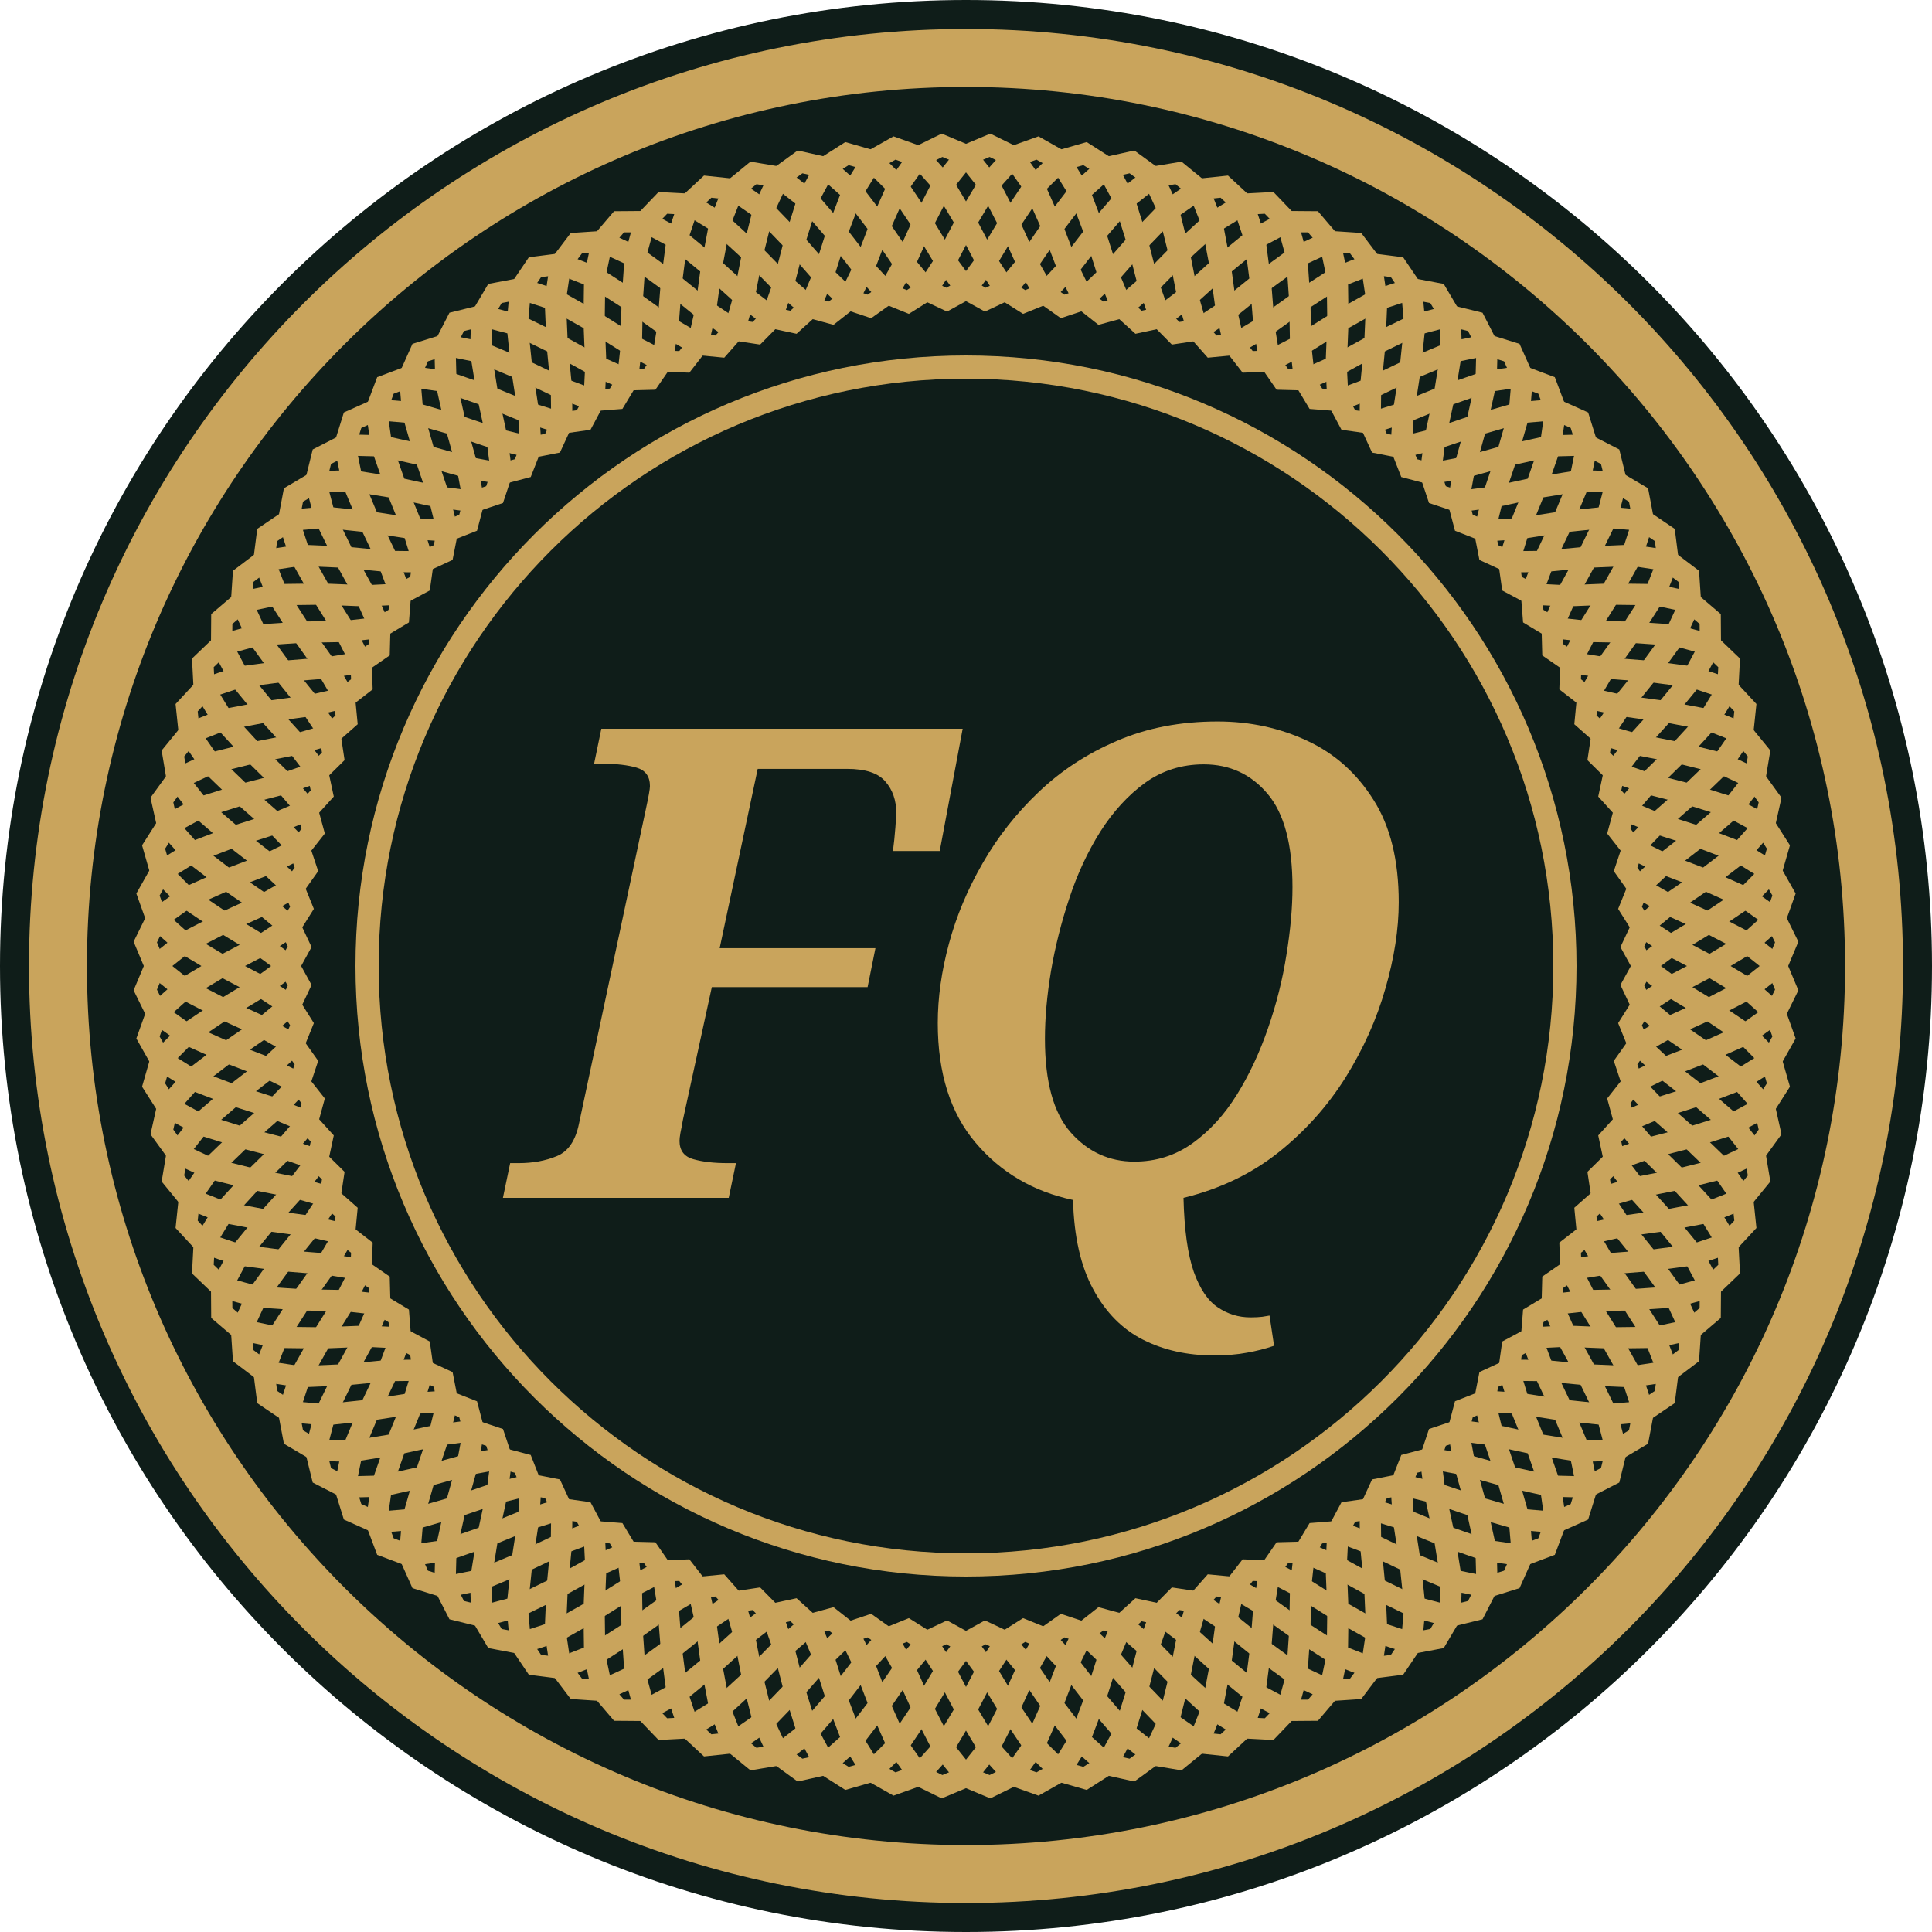
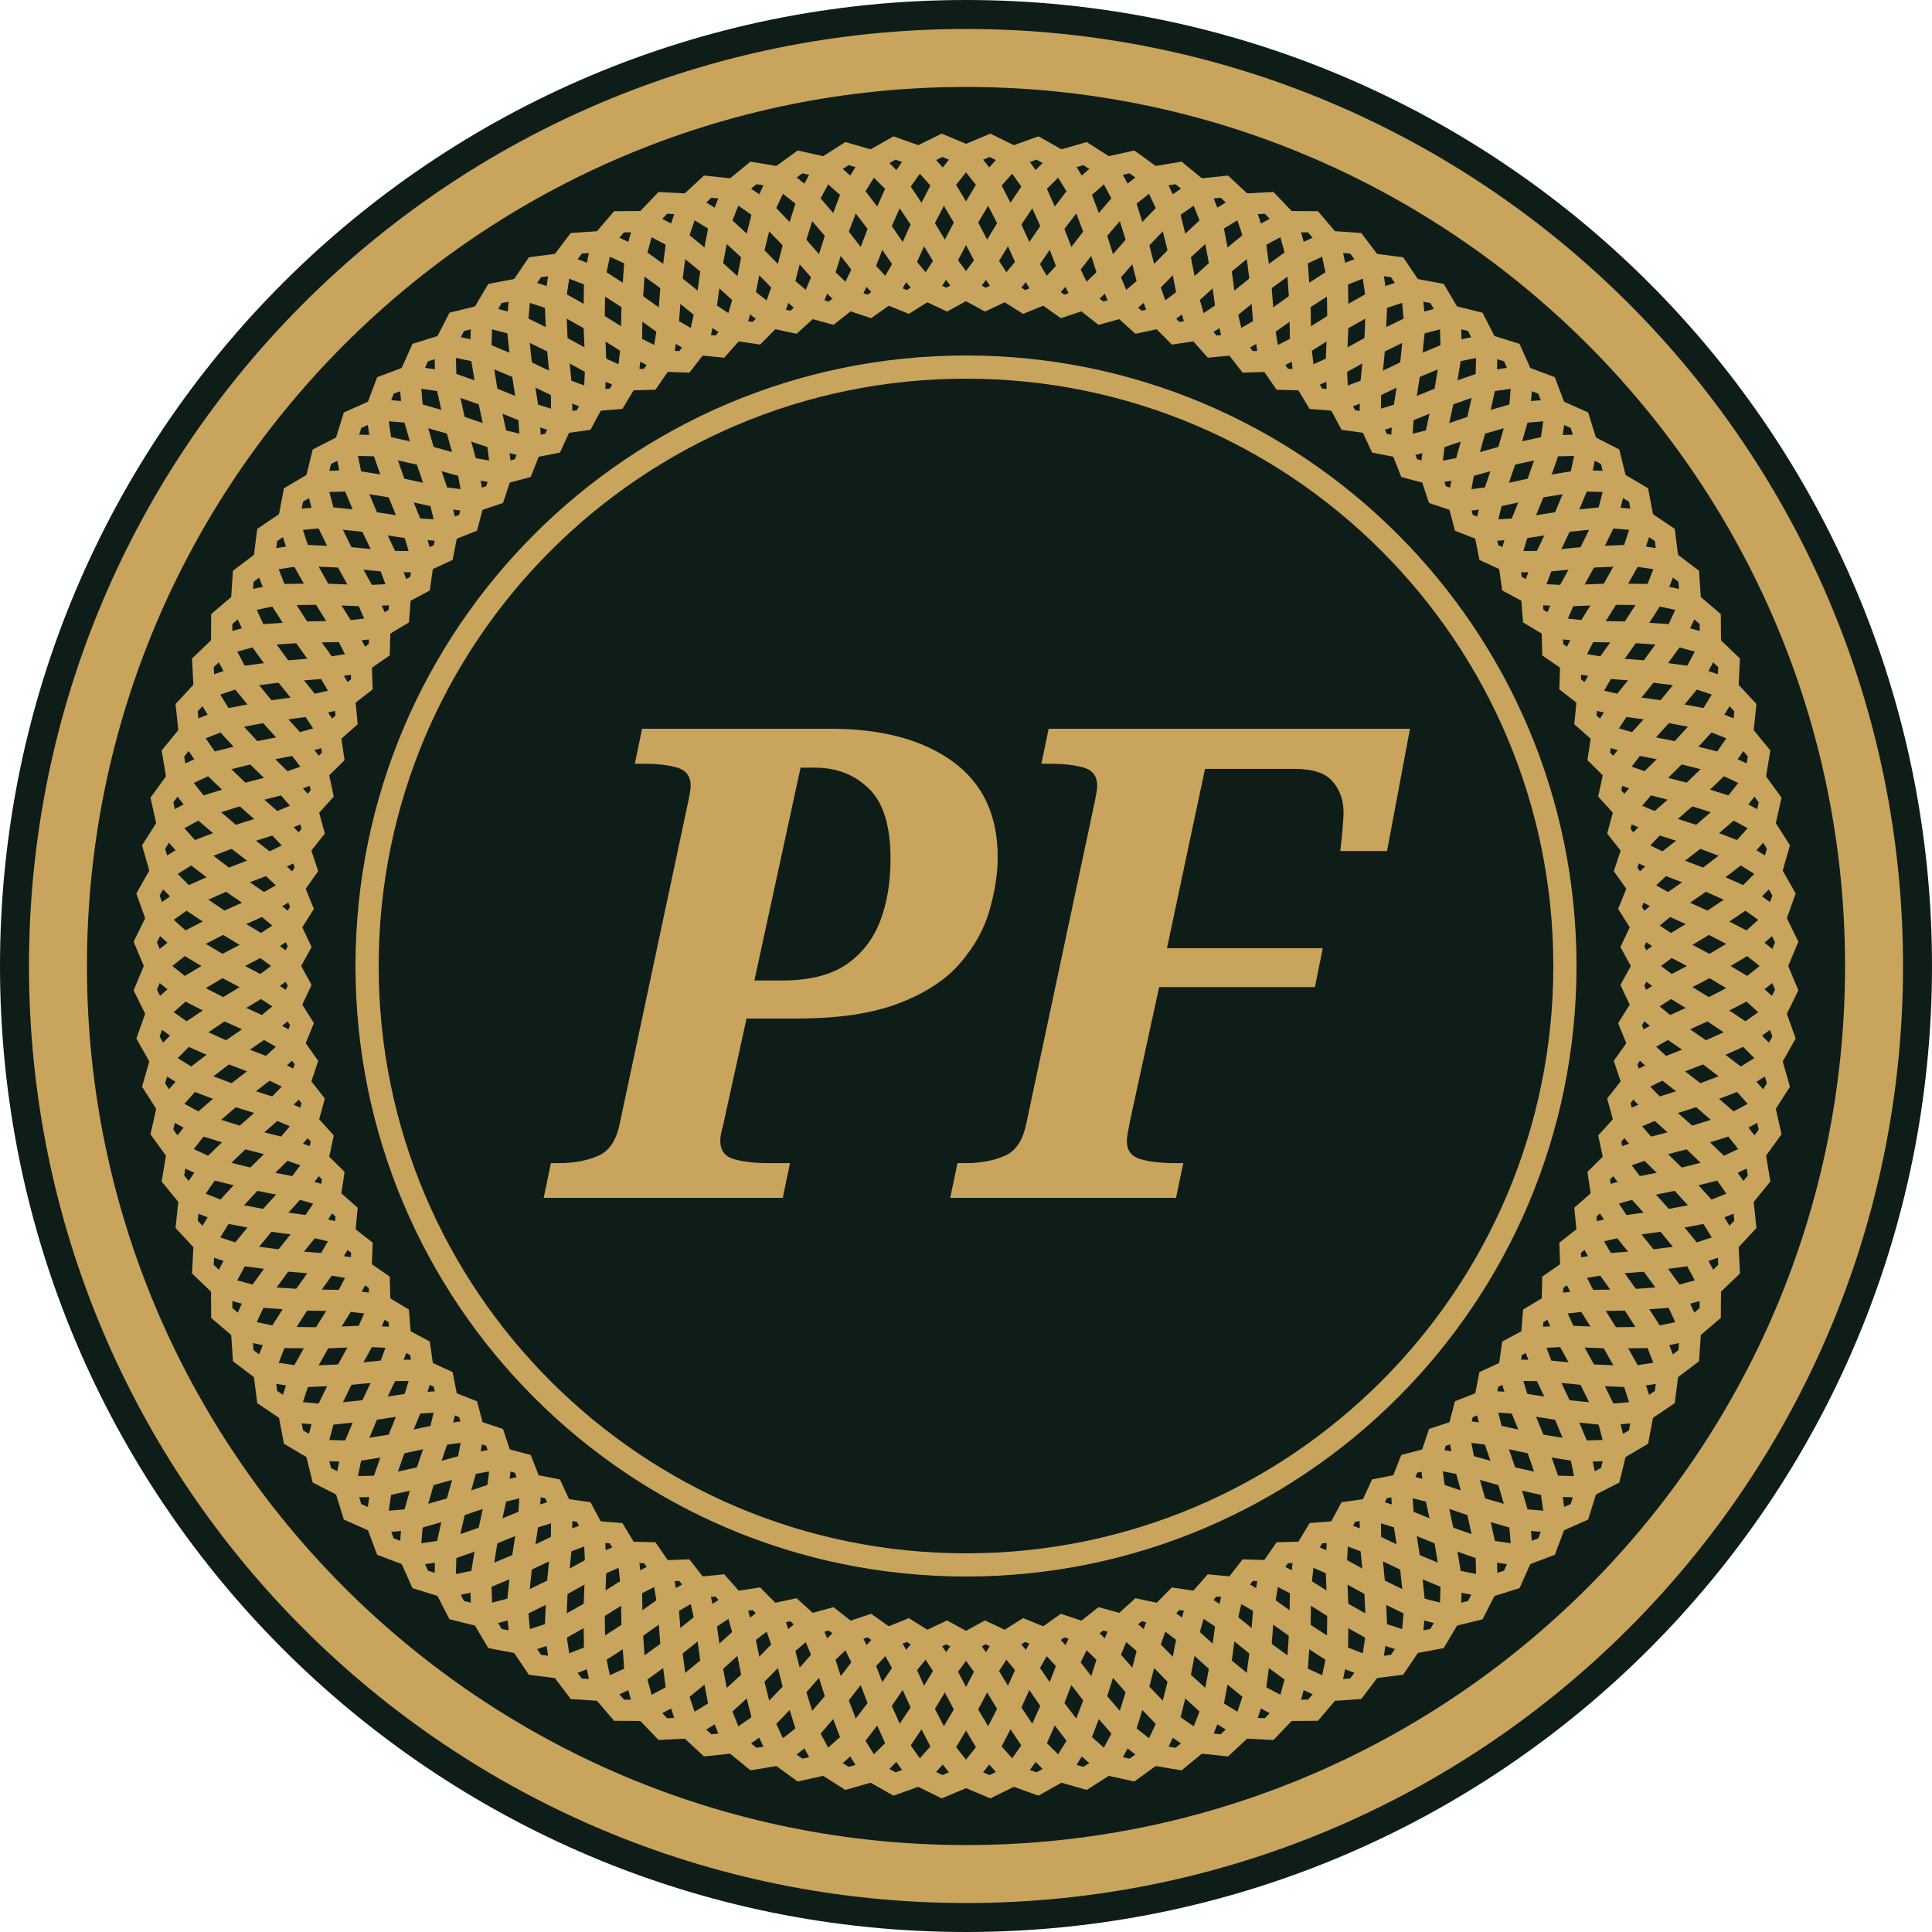
<svg xmlns="http://www.w3.org/2000/svg" viewBox="0 0 100 100">
  <circle cx="50" cy="50" r="50" fill="#0F1D19" />
  <g fill="none" stroke="#C9A45C">
    <circle cx="50" cy="50" r="47" stroke-width="3" />
    <path d="M88.50 50.00L90.48 51.18L91.89 52.44L92.34 53.70L91.68 54.87L90.07 55.87L87.92 56.69L85.75 57.38L84.09 58.08L83.32 58.93L83.56 60.05L84.65 61.48L86.18 63.17L87.64 64.95L88.53 66.62L88.52 67.96L87.50 68.83L85.65 69.22L83.34 69.25L81.07 69.16L79.27 69.25L78.26 69.79L78.10 70.92L78.63 72.64L79.49 74.75L80.25 76.92L80.52 78.80L80.05 80.05L78.80 80.52L76.92 80.25L74.75 79.49L72.64 78.63L70.92 78.10L69.79 78.26L69.25 79.27L69.16 81.07L69.25 83.34L69.22 85.65L68.83 87.50L67.96 88.52L66.62 88.53L64.95 87.64L63.17 86.18L61.48 84.65L60.05 83.56L58.93 83.32L58.08 84.09L57.38 85.75L56.69 87.92L55.87 90.07L54.87 91.68L53.70 92.34L52.44 91.89L51.18 90.48L50.00 88.50L48.94 86.48L47.96 84.98L46.99 84.37L45.93 84.80L44.71 86.11L43.31 87.92L41.81 89.66L40.32 90.83L39.00 91.05L37.96 90.20L37.26 88.44L36.83 86.18L36.52 83.92L36.12 82.17L35.42 81.27L34.28 81.31L32.68 82.13L30.75 83.34L28.74 84.47L26.94 85.06L25.62 84.81L24.94 83.66L24.88 81.77L25.25 79.49L25.73 77.27L25.96 75.48L25.60 74.40L24.52 74.04L22.73 74.27L20.51 74.75L18.23 75.12L16.34 75.06L15.19 74.38L14.94 73.06L15.53 71.26L16.66 69.25L17.87 67.32L18.69 65.72L18.73 64.58L17.83 63.88L16.08 63.48L13.82 63.17L11.56 62.74L9.80 62.04L8.95 61.00L9.17 59.68L10.34 58.19L12.08 56.69L13.89 55.29L15.20 54.07L15.63 53.01L15.02 52.04L13.52 51.06L11.50 50.00L9.52 48.82L8.11 47.56L7.66 46.30L8.32 45.13L9.93 44.13L12.08 43.31L14.25 42.62L15.91 41.92L16.68 41.07L16.44 39.95L15.35 38.52L13.82 36.83L12.36 35.05L11.47 33.38L11.48 32.04L12.50 31.17L14.35 30.78L16.66 30.75L18.93 30.84L20.73 30.75L21.74 30.21L21.90 29.08L21.37 27.36L20.51 25.25L19.75 23.08L19.48 21.20L19.95 19.95L21.20 19.48L23.08 19.75L25.25 20.51L27.36 21.37L29.08 21.90L30.21 21.74L30.75 20.73L30.84 18.93L30.75 16.66L30.78 14.35L31.17 12.50L32.04 11.48L33.38 11.47L35.05 12.36L36.83 13.82L38.52 15.35L39.95 16.44L41.07 16.68L41.92 15.91L42.62 14.25L43.31 12.08L44.13 9.93L45.13 8.32L46.30 7.66L47.56 8.11L48.82 9.52L50.00 11.50L51.06 13.52L52.04 15.02L53.01 15.63L54.07 15.20L55.29 13.89L56.69 12.08L58.19 10.34L59.68 9.17L61.00 8.95L62.04 9.80L62.74 11.56L63.17 13.82L63.48 16.08L63.88 17.83L64.58 18.73L65.72 18.69L67.32 17.87L69.25 16.66L71.26 15.53L73.06 14.94L74.38 15.19L75.06 16.34L75.12 18.23L74.75 20.51L74.27 22.73L74.04 24.52L74.40 25.60L75.48 25.96L77.27 25.73L79.49 25.25L81.77 24.88L83.66 24.94L84.81 25.62L85.06 26.94L84.47 28.74L83.34 30.75L82.13 32.68L81.31 34.28L81.27 35.42L82.17 36.12L83.92 36.52L86.18 36.83L88.44 37.26L90.20 37.96L91.05 39.00L90.83 40.32L89.66 41.81L87.92 43.31L86.11 44.71L84.80 45.93L84.37 46.99L84.98 47.96L86.48 48.94L88.50 50.00Z" stroke-width="1.1" />
    <path d="M91.96 50.00L92.48 51.24L91.89 52.44L90.35 53.53L88.24 54.47L86.11 55.29L84.50 56.08L83.79 56.98L84.09 58.08L85.26 59.45L86.88 61.04L88.44 62.74L89.43 64.35L89.50 65.69L88.53 66.62L86.71 67.12L84.40 67.28L82.13 67.32L80.34 67.52L79.36 68.11L79.27 69.25L79.90 70.94L80.88 72.99L81.77 75.12L82.15 76.97L81.75 78.25L80.52 78.80L78.64 78.64L76.42 78.00L74.27 77.27L72.52 76.84L71.40 77.06L70.92 78.10L70.94 79.90L71.16 82.17L71.26 84.47L70.98 86.34L70.17 87.41L68.83 87.50L67.12 86.71L65.25 85.35L63.48 83.92L61.98 82.92L60.85 82.75L60.05 83.56L59.45 85.26L58.88 87.46L58.19 89.66L57.29 91.33L56.16 92.05L54.87 91.68L53.53 90.35L52.24 88.43L51.06 86.48L50.00 85.04L49.00 84.49L47.96 84.98L46.82 86.36L45.53 88.24L44.13 90.07L42.71 91.33L41.41 91.62L40.32 90.83L39.52 89.12L38.96 86.88L38.52 84.65L38.02 82.92L37.26 82.06L36.12 82.17L34.57 83.08L32.72 84.40L30.78 85.65L29.02 86.34L27.69 86.17L26.94 85.06L26.77 83.18L27.01 80.88L27.36 78.63L27.48 76.84L27.06 75.77L25.96 75.48L24.19 75.81L22.00 76.42L19.75 76.92L17.85 76.97L16.66 76.36L16.34 75.06L16.82 73.23L17.83 71.16L18.93 69.16L19.66 67.52L19.63 66.37L18.69 65.72L16.92 65.43L14.65 65.25L12.36 64.95L10.57 64.35L9.66 63.37L9.80 62.04L10.88 60.48L12.54 58.88L14.25 57.38L15.50 56.08L15.86 55.00L15.20 54.07L13.64 53.18L11.57 52.24L9.52 51.18L8.04 50.00L7.52 48.76L8.11 47.56L9.65 46.47L11.76 45.53L13.89 44.71L15.50 43.92L16.21 43.02L15.91 41.92L14.74 40.55L13.12 38.96L11.56 37.26L10.57 35.65L10.50 34.31L11.47 33.38L13.29 32.88L15.60 32.72L17.87 32.68L19.66 32.48L20.64 31.89L20.73 30.75L20.10 29.06L19.12 27.01L18.23 24.88L17.85 23.03L18.25 21.75L19.48 21.20L21.36 21.36L23.58 22.00L25.73 22.73L27.48 23.16L28.60 22.94L29.08 21.90L29.06 20.10L28.84 17.83L28.74 15.53L29.02 13.66L29.83 12.59L31.17 12.50L32.88 13.29L34.75 14.65L36.52 16.08L38.02 17.08L39.15 17.25L39.95 16.44L40.55 14.74L41.12 12.54L41.81 10.34L42.71 8.67L43.84 7.95L45.13 8.32L46.47 9.65L47.76 11.57L48.94 13.52L50.00 14.96L51.00 15.51L52.04 15.02L53.18 13.64L54.47 11.76L55.87 9.93L57.29 8.67L58.59 8.38L59.68 9.17L60.48 10.88L61.04 13.12L61.48 15.35L61.98 17.08L62.74 17.94L63.88 17.83L65.43 16.92L67.28 15.60L69.22 14.35L70.98 13.66L72.31 13.83L73.06 14.94L73.23 16.82L72.99 19.12L72.64 21.37L72.52 23.16L72.94 24.23L74.04 24.52L75.81 24.19L78.00 23.58L80.25 23.08L82.15 23.03L83.34 23.64L83.66 24.94L83.18 26.77L82.17 28.84L81.07 30.84L80.34 32.48L80.37 33.63L81.31 34.28L83.08 34.57L85.35 34.75L87.64 35.05L89.43 35.65L90.34 36.63L90.20 37.96L89.12 39.52L87.46 41.12L85.75 42.62L84.50 43.92L84.14 45.00L84.80 45.93L86.36 46.82L88.43 47.76L90.48 48.82L91.96 50.00Z" stroke-width="1.1" />
    <path d="M91.96 50.00L90.48 51.18L88.43 52.24L86.36 53.18L84.80 54.07L84.14 55.00L84.50 56.08L85.75 57.38L87.46 58.88L89.12 60.48L90.20 62.04L90.34 63.37L89.43 64.35L87.64 64.95L85.35 65.25L83.08 65.43L81.31 65.72L80.37 66.37L80.34 67.52L81.07 69.16L82.17 71.16L83.18 73.23L83.66 75.06L83.34 76.36L82.15 76.97L80.25 76.92L78.00 76.42L75.81 75.81L74.04 75.48L72.94 75.77L72.52 76.84L72.64 78.63L72.99 80.88L73.23 83.18L73.06 85.06L72.31 86.17L70.98 86.34L69.22 85.65L67.28 84.40L65.43 83.08L63.88 82.17L62.74 82.06L61.98 82.92L61.48 84.65L61.04 86.88L60.48 89.12L59.68 90.83L58.59 91.62L57.29 91.33L55.87 90.07L54.47 88.24L53.18 86.36L52.04 84.98L51.00 84.49L50.00 85.04L48.94 86.48L47.76 88.43L46.47 90.35L45.13 91.68L43.84 92.05L42.71 91.33L41.81 89.66L41.12 87.46L40.55 85.26L39.95 83.56L39.15 82.75L38.02 82.92L36.52 83.92L34.75 85.35L32.88 86.71L31.17 87.50L29.83 87.41L29.02 86.34L28.74 84.47L28.84 82.17L29.06 79.90L29.08 78.10L28.60 77.06L27.48 76.84L25.73 77.27L23.58 78.00L21.36 78.64L19.48 78.80L18.25 78.25L17.85 76.97L18.23 75.12L19.12 72.99L20.10 70.94L20.73 69.25L20.64 68.11L19.66 67.52L17.87 67.32L15.60 67.28L13.29 67.12L11.47 66.62L10.50 65.69L10.57 64.35L11.56 62.74L13.12 61.04L14.74 59.45L15.91 58.08L16.21 56.98L15.50 56.08L13.89 55.29L11.76 54.47L9.65 53.53L8.11 52.44L7.52 51.24L8.04 50.00L9.52 48.82L11.57 47.76L13.64 46.82L15.20 45.93L15.86 45.00L15.50 43.92L14.25 42.62L12.54 41.12L10.88 39.52L9.80 37.96L9.66 36.63L10.57 35.65L12.36 35.05L14.65 34.75L16.92 34.57L18.69 34.28L19.63 33.63L19.66 32.48L18.93 30.84L17.83 28.84L16.82 26.77L16.34 24.94L16.66 23.64L17.85 23.03L19.75 23.08L22.00 23.58L24.19 24.19L25.96 24.52L27.06 24.23L27.48 23.16L27.36 21.37L27.01 19.12L26.77 16.82L26.94 14.94L27.69 13.83L29.02 13.66L30.78 14.35L32.72 15.60L34.57 16.92L36.12 17.83L37.26 17.94L38.02 17.08L38.52 15.35L38.96 13.12L39.52 10.88L40.32 9.17L41.41 8.38L42.71 8.67L44.13 9.93L45.53 11.76L46.82 13.64L47.96 15.02L49.00 15.51L50.00 14.96L51.06 13.52L52.24 11.57L53.53 9.65L54.87 8.32L56.16 7.95L57.29 8.67L58.19 10.34L58.88 12.54L59.45 14.74L60.05 16.44L60.85 17.25L61.98 17.08L63.48 16.08L65.25 14.65L67.12 13.29L68.83 12.50L70.17 12.59L70.98 13.66L71.26 15.53L71.16 17.83L70.94 20.10L70.92 21.90L71.40 22.94L72.52 23.16L74.27 22.73L76.42 22.00L78.64 21.36L80.52 21.20L81.75 21.75L82.15 23.03L81.77 24.88L80.88 27.01L79.90 29.06L79.27 30.75L79.36 31.89L80.34 32.48L82.13 32.68L84.40 32.72L86.71 32.88L88.53 33.38L89.50 34.31L89.43 35.65L88.44 37.26L86.88 38.96L85.26 40.55L84.09 41.92L83.79 43.02L84.50 43.92L86.11 44.71L88.24 45.53L90.35 46.47L91.89 47.56L92.48 48.76L91.96 50.00Z" stroke-width="1.1" />
    <path d="M88.50 50.00L86.48 51.06L84.98 52.04L84.37 53.01L84.80 54.07L86.11 55.29L87.92 56.69L89.66 58.19L90.83 59.68L91.05 61.00L90.20 62.04L88.44 62.74L86.18 63.17L83.92 63.48L82.17 63.88L81.27 64.58L81.31 65.72L82.13 67.32L83.34 69.25L84.47 71.26L85.06 73.06L84.81 74.38L83.66 75.06L81.77 75.12L79.49 74.75L77.27 74.27L75.48 74.04L74.40 74.40L74.04 75.48L74.27 77.27L74.75 79.49L75.12 81.77L75.06 83.66L74.38 84.81L73.06 85.06L71.26 84.47L69.25 83.34L67.32 82.13L65.72 81.31L64.58 81.27L63.88 82.17L63.48 83.92L63.17 86.18L62.74 88.44L62.04 90.20L61.00 91.05L59.68 90.83L58.19 89.66L56.69 87.92L55.29 86.11L54.07 84.80L53.01 84.37L52.04 84.98L51.06 86.48L50.00 88.50L48.82 90.48L47.56 91.89L46.30 92.34L45.13 91.68L44.13 90.07L43.31 87.92L42.62 85.75L41.92 84.09L41.07 83.32L39.95 83.56L38.52 84.65L36.83 86.18L35.05 87.64L33.38 88.53L32.04 88.52L31.17 87.50L30.78 85.65L30.75 83.34L30.84 81.07L30.75 79.27L30.21 78.26L29.08 78.10L27.36 78.63L25.25 79.49L23.08 80.25L21.20 80.52L19.95 80.05L19.48 78.80L19.75 76.92L20.51 74.75L21.37 72.64L21.90 70.92L21.74 69.79L20.73 69.25L18.93 69.16L16.66 69.25L14.35 69.22L12.50 68.83L11.48 67.96L11.47 66.62L12.36 64.95L13.82 63.17L15.35 61.48L16.44 60.05L16.68 58.93L15.91 58.08L14.25 57.38L12.08 56.69L9.93 55.87L8.32 54.87L7.66 53.70L8.11 52.44L9.52 51.18L11.50 50.00L13.52 48.94L15.02 47.96L15.63 46.99L15.20 45.93L13.89 44.71L12.08 43.31L10.34 41.81L9.17 40.32L8.95 39.00L9.80 37.96L11.56 37.26L13.82 36.83L16.08 36.52L17.83 36.12L18.73 35.42L18.69 34.28L17.87 32.68L16.66 30.75L15.53 28.74L14.94 26.94L15.19 25.62L16.34 24.94L18.23 24.88L20.51 25.25L22.73 25.73L24.52 25.96L25.60 25.60L25.96 24.52L25.73 22.73L25.25 20.51L24.88 18.23L24.94 16.34L25.62 15.19L26.94 14.94L28.74 15.53L30.75 16.66L32.68 17.87L34.28 18.69L35.42 18.73L36.12 17.83L36.52 16.08L36.83 13.82L37.26 11.56L37.96 9.80L39.00 8.95L40.32 9.17L41.81 10.34L43.31 12.08L44.71 13.89L45.93 15.20L46.99 15.63L47.96 15.02L48.94 13.52L50.00 11.50L51.18 9.52L52.44 8.11L53.70 7.66L54.87 8.32L55.87 9.93L56.69 12.08L57.38 14.25L58.08 15.91L58.93 16.68L60.05 16.44L61.48 15.35L63.17 13.82L64.95 12.36L66.62 11.47L67.96 11.48L68.83 12.50L69.22 14.35L69.25 16.66L69.16 18.93L69.25 20.73L69.79 21.74L70.92 21.90L72.64 21.37L74.75 20.51L76.92 19.75L78.80 19.48L80.05 19.95L80.52 21.20L80.25 23.08L79.49 25.25L78.63 27.36L78.10 29.08L78.26 30.21L79.27 30.75L81.07 30.84L83.34 30.75L85.65 30.78L87.50 31.17L88.52 32.04L88.53 33.38L87.64 35.05L86.18 36.83L84.65 38.52L83.56 39.95L83.32 41.07L84.09 41.92L85.75 42.62L87.92 43.31L90.07 44.13L91.68 45.13L92.34 46.30L91.89 47.56L90.48 48.82L88.50 50.00Z" stroke-width="1.1" />
    <path d="M85.04 50.00L84.49 51.00L84.98 52.04L86.36 53.18L88.24 54.47L90.07 55.87L91.33 57.29L91.62 58.59L90.83 59.68L89.12 60.48L86.88 61.04L84.65 61.48L82.92 61.98L82.06 62.74L82.17 63.88L83.08 65.43L84.40 67.28L85.65 69.22L86.34 70.98L86.17 72.31L85.06 73.06L83.18 73.23L80.88 72.99L78.63 72.64L76.84 72.52L75.77 72.94L75.48 74.04L75.81 75.81L76.42 78.00L76.92 80.25L76.97 82.15L76.36 83.34L75.06 83.66L73.23 83.18L71.16 82.17L69.16 81.07L67.52 80.34L66.37 80.37L65.72 81.31L65.43 83.08L65.25 85.35L64.95 87.64L64.35 89.43L63.37 90.34L62.04 90.20L60.48 89.12L58.88 87.46L57.38 85.75L56.08 84.50L55.00 84.14L54.07 84.80L53.18 86.36L52.24 88.43L51.18 90.48L50.00 91.96L48.76 92.48L47.56 91.89L46.47 90.35L45.53 88.24L44.71 86.11L43.92 84.50L43.02 83.79L41.92 84.09L40.55 85.26L38.96 86.88L37.26 88.44L35.65 89.43L34.31 89.50L33.38 88.53L32.88 86.71L32.72 84.40L32.68 82.13L32.48 80.34L31.89 79.36L30.75 79.27L29.06 79.90L27.01 80.88L24.88 81.77L23.03 82.15L21.75 81.75L21.20 80.52L21.36 78.64L22.00 76.42L22.73 74.27L23.16 72.52L22.94 71.40L21.90 70.92L20.10 70.94L17.83 71.16L15.53 71.26L13.66 70.98L12.59 70.17L12.50 68.83L13.29 67.12L14.65 65.25L16.08 63.48L17.08 61.98L17.25 60.85L16.44 60.05L14.74 59.45L12.54 58.88L10.34 58.19L8.67 57.29L7.95 56.16L8.32 54.87L9.65 53.53L11.57 52.24L13.52 51.06L14.96 50.00L15.51 49.00L15.02 47.96L13.64 46.82L11.76 45.53L9.93 44.13L8.67 42.71L8.38 41.41L9.17 40.32L10.88 39.52L13.12 38.96L15.35 38.52L17.08 38.02L17.94 37.26L17.83 36.12L16.92 34.57L15.60 32.72L14.35 30.78L13.66 29.02L13.83 27.69L14.94 26.94L16.82 26.77L19.12 27.01L21.37 27.36L23.16 27.48L24.23 27.06L24.52 25.96L24.19 24.19L23.58 22.00L23.08 19.75L23.03 17.85L23.64 16.66L24.94 16.34L26.77 16.82L28.84 17.83L30.84 18.93L32.48 19.66L33.63 19.63L34.28 18.69L34.57 16.92L34.75 14.65L35.05 12.36L35.65 10.57L36.63 9.66L37.96 9.80L39.52 10.88L41.12 12.54L42.62 14.25L43.92 15.50L45.00 15.86L45.93 15.20L46.82 13.64L47.76 11.57L48.82 9.52L50.00 8.04L51.24 7.52L52.44 8.11L53.53 9.65L54.47 11.76L55.29 13.89L56.08 15.50L56.98 16.21L58.08 15.91L59.45 14.74L61.04 13.12L62.74 11.56L64.35 10.57L65.69 10.50L66.62 11.47L67.12 13.29L67.28 15.60L67.32 17.87L67.52 19.66L68.11 20.64L69.25 20.73L70.94 20.10L72.99 19.12L75.12 18.23L76.97 17.85L78.25 18.25L78.80 19.48L78.64 21.36L78.00 23.58L77.27 25.73L76.84 27.48L77.06 28.60L78.10 29.08L79.90 29.06L82.17 28.84L84.47 28.74L86.34 29.02L87.41 29.83L87.50 31.17L86.71 32.88L85.35 34.75L83.92 36.52L82.92 38.02L82.75 39.15L83.56 39.95L85.26 40.55L87.46 41.12L89.66 41.81L91.33 42.71L92.05 43.84L91.68 45.13L90.35 46.47L88.43 47.76L86.48 48.94L85.04 50.00Z" stroke-width="1.1" />
    <path d="M85.04 50.00L86.48 51.06L88.43 52.24L90.35 53.53L91.68 54.87L92.05 56.16L91.33 57.29L89.66 58.19L87.46 58.88L85.26 59.45L83.56 60.05L82.75 60.85L82.92 61.98L83.92 63.48L85.35 65.25L86.71 67.12L87.50 68.83L87.41 70.17L86.34 70.98L84.47 71.26L82.17 71.16L79.90 70.94L78.10 70.92L77.06 71.40L76.84 72.52L77.27 74.27L78.00 76.42L78.64 78.64L78.80 80.52L78.25 81.75L76.97 82.15L75.12 81.77L72.99 80.88L70.94 79.90L69.25 79.27L68.11 79.36L67.52 80.34L67.32 82.13L67.28 84.40L67.12 86.71L66.62 88.53L65.69 89.50L64.35 89.43L62.74 88.44L61.04 86.88L59.45 85.26L58.08 84.09L56.98 83.79L56.08 84.50L55.29 86.11L54.47 88.24L53.53 90.35L52.44 91.89L51.24 92.48L50.00 91.96L48.82 90.48L47.76 88.43L46.82 86.36L45.93 84.80L45.00 84.14L43.92 84.50L42.62 85.75L41.12 87.46L39.52 89.12L37.96 90.20L36.63 90.34L35.65 89.43L35.05 87.64L34.75 85.35L34.57 83.08L34.28 81.31L33.63 80.37L32.48 80.34L30.84 81.07L28.84 82.17L26.77 83.18L24.94 83.66L23.64 83.34L23.03 82.15L23.08 80.25L23.58 78.00L24.19 75.81L24.52 74.04L24.23 72.94L23.16 72.52L21.37 72.64L19.12 72.99L16.82 73.23L14.94 73.06L13.83 72.31L13.66 70.98L14.35 69.22L15.60 67.28L16.92 65.43L17.83 63.88L17.94 62.74L17.08 61.98L15.35 61.48L13.12 61.04L10.88 60.48L9.17 59.68L8.38 58.59L8.67 57.29L9.93 55.87L11.76 54.47L13.64 53.18L15.02 52.04L15.51 51.00L14.96 50.00L13.52 48.94L11.57 47.76L9.65 46.47L8.32 45.13L7.95 43.84L8.67 42.71L10.34 41.81L12.54 41.12L14.74 40.55L16.44 39.95L17.25 39.15L17.08 38.02L16.08 36.52L14.65 34.75L13.29 32.88L12.50 31.17L12.59 29.83L13.66 29.02L15.53 28.74L17.83 28.84L20.10 29.06L21.90 29.08L22.94 28.60L23.16 27.48L22.73 25.73L22.00 23.58L21.36 21.36L21.20 19.48L21.75 18.25L23.03 17.85L24.88 18.23L27.01 19.12L29.06 20.10L30.75 20.73L31.89 20.64L32.48 19.66L32.68 17.87L32.72 15.60L32.88 13.29L33.38 11.47L34.31 10.50L35.65 10.57L37.26 11.56L38.96 13.12L40.55 14.74L41.92 15.91L43.02 16.21L43.92 15.50L44.71 13.89L45.53 11.76L46.47 9.65L47.56 8.11L48.76 7.52L50.00 8.04L51.18 9.52L52.24 11.57L53.18 13.64L54.07 15.20L55.00 15.86L56.08 15.50L57.38 14.25L58.88 12.54L60.48 10.88L62.04 9.80L63.37 9.66L64.35 10.57L64.95 12.36L65.25 14.65L65.43 16.92L65.72 18.69L66.37 19.63L67.52 19.66L69.16 18.93L71.16 17.83L73.23 16.82L75.06 16.34L76.36 16.66L76.97 17.85L76.92 19.75L76.42 22.00L75.81 24.19L75.48 25.96L75.77 27.06L76.84 27.48L78.63 27.36L80.88 27.01L83.18 26.77L85.06 26.94L86.17 27.69L86.34 29.02L85.65 30.78L84.40 32.72L83.08 34.57L82.17 36.12L82.06 37.26L82.92 38.02L84.65 38.52L86.88 38.96L89.12 39.52L90.83 40.32L91.62 41.41L91.33 42.71L90.07 44.13L88.24 45.53L86.36 46.82L84.98 47.96L84.49 49.00L85.04 50.00Z" stroke-width="1.1" />
    <circle cx="50" cy="50" r="31" stroke-width="1.2" />
  </g>
  <circle cx="50" cy="50" r="30" fill="#0F1D19" />
-   <text x="50" y="62" text-anchor="middle" fill="#C9A45C" font-family="Didot, 'Bodoni 72', 'Bodoni MT', Georgia, serif" font-style="italic" font-weight="700" font-size="34" letter-spacing="-1.5">FQ</text>
+   <text x="50" y="62" text-anchor="middle" fill="#C9A45C" font-family="Didot, 'Bodoni 72', 'Bodoni MT', Georgia, serif" font-style="italic" font-weight="700" font-size="34" letter-spacing="-1.5">PF</text>
</svg>
